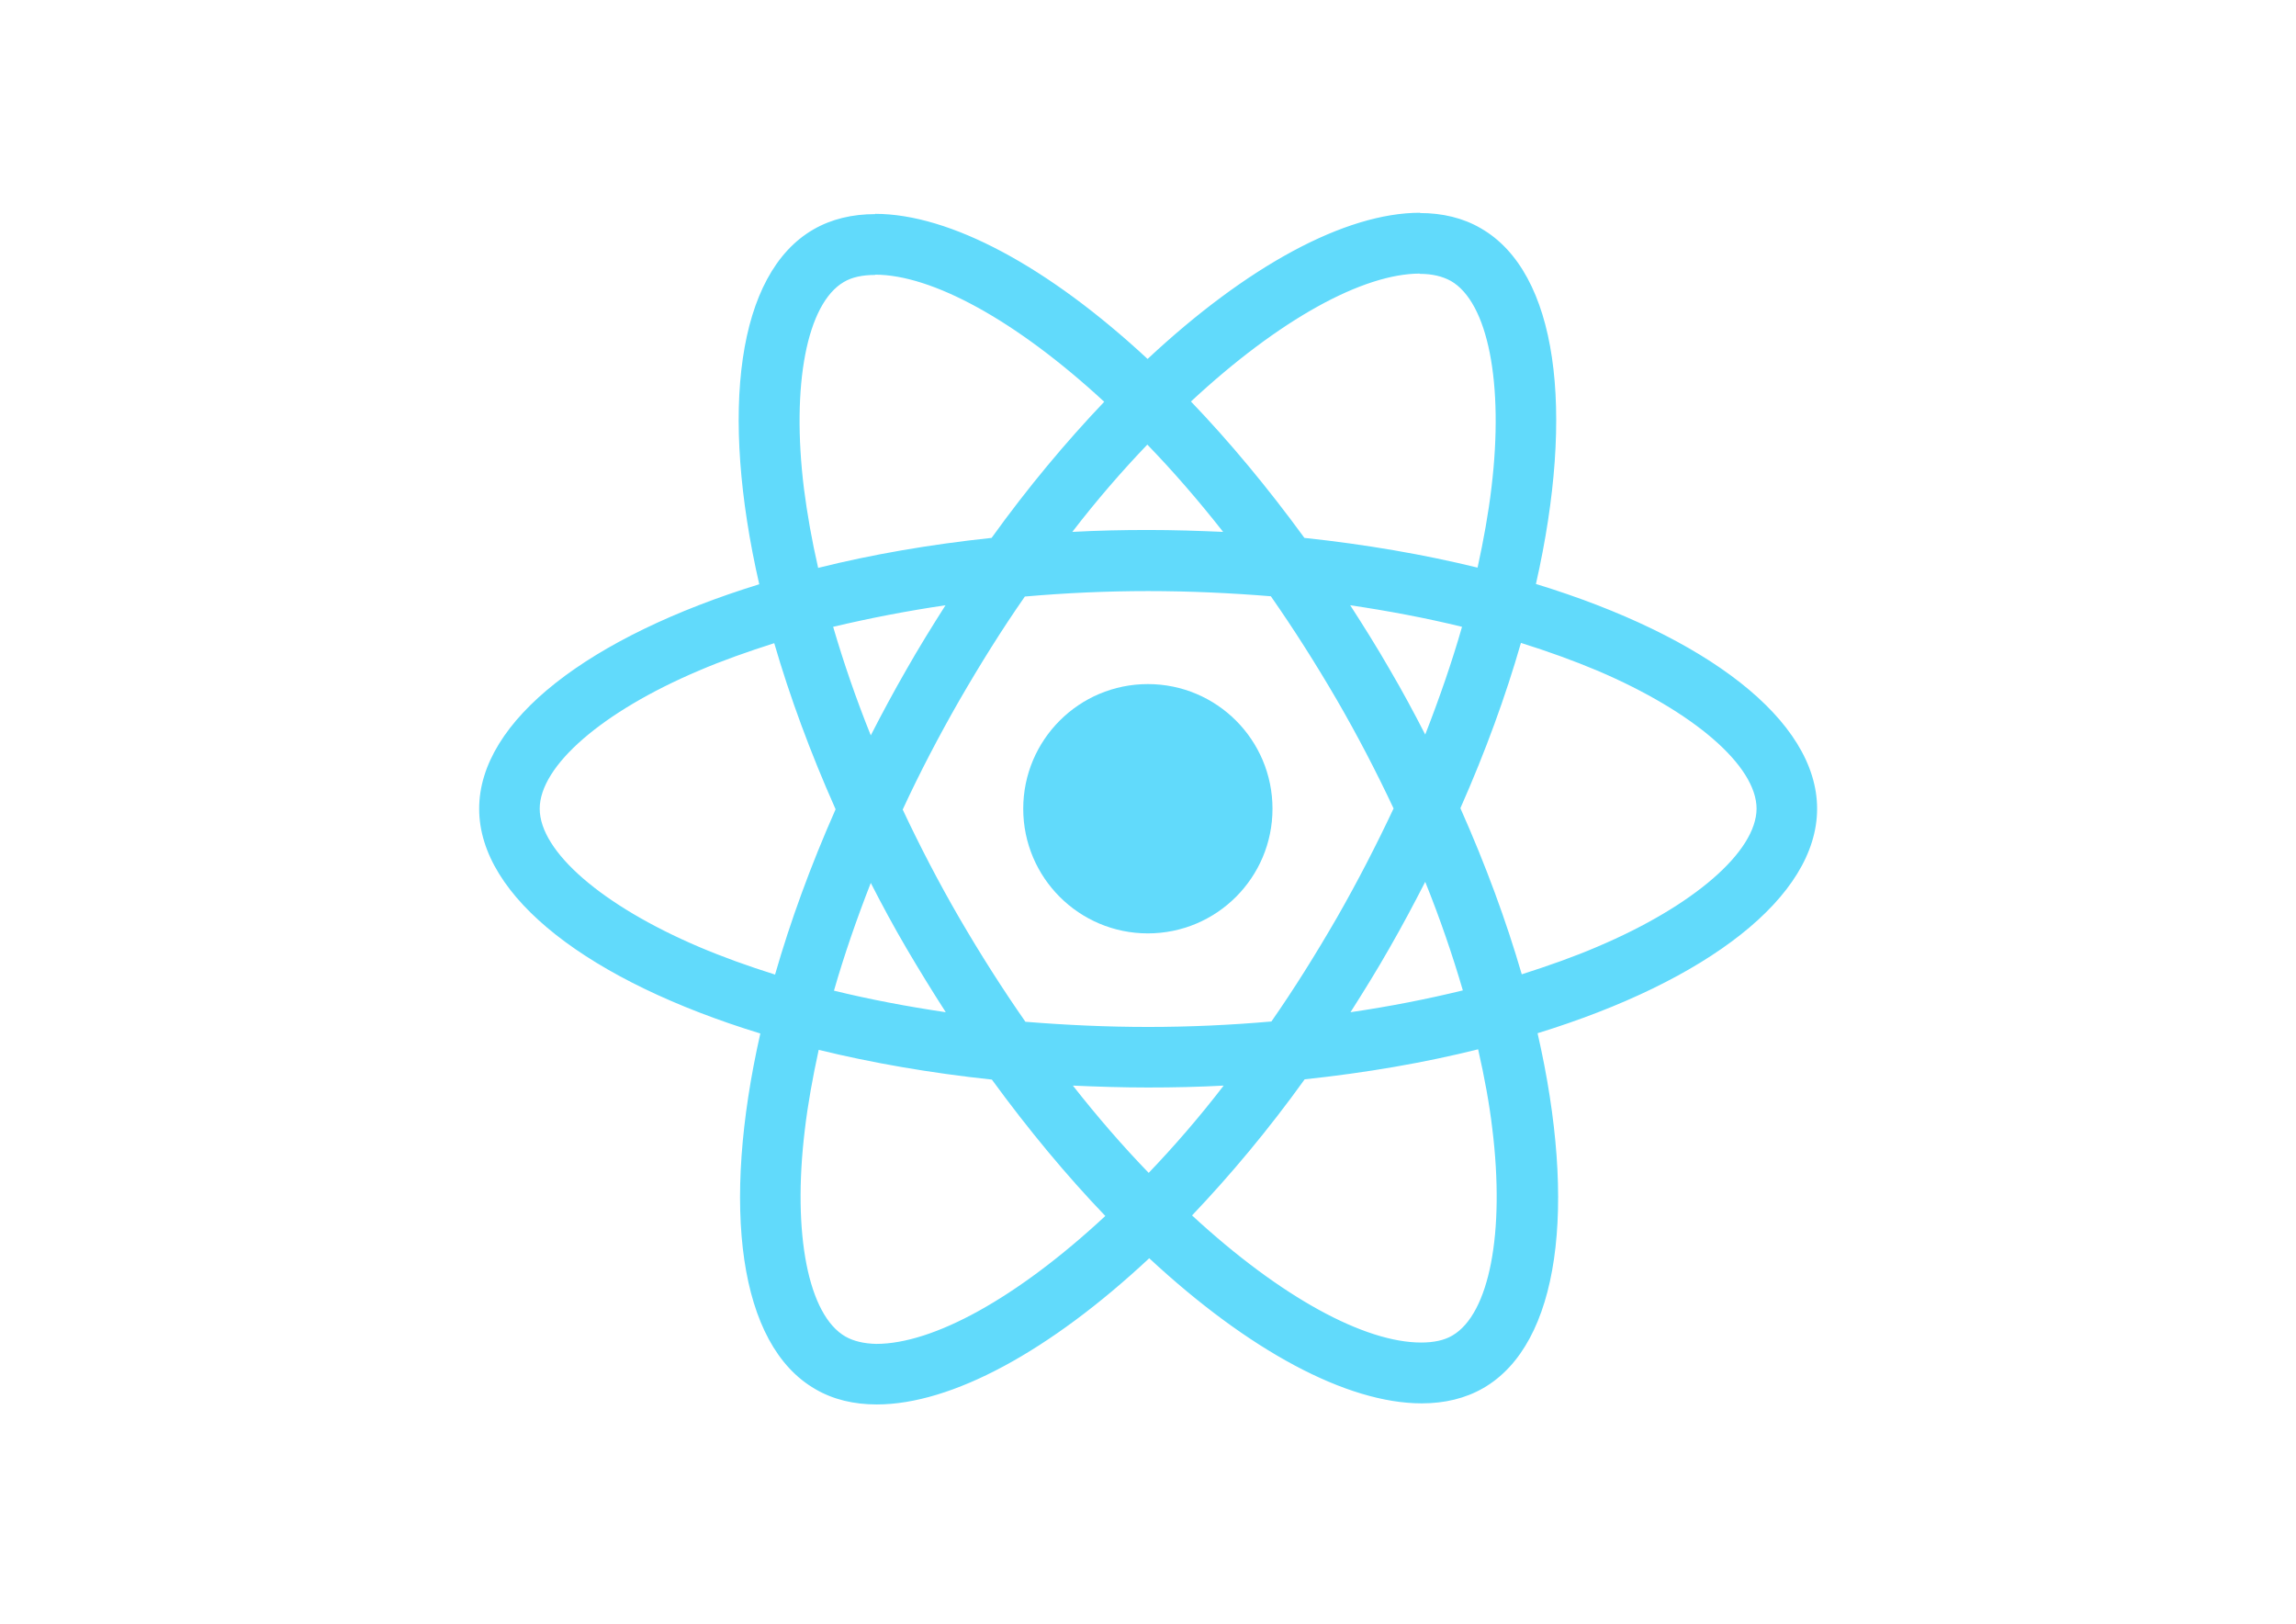
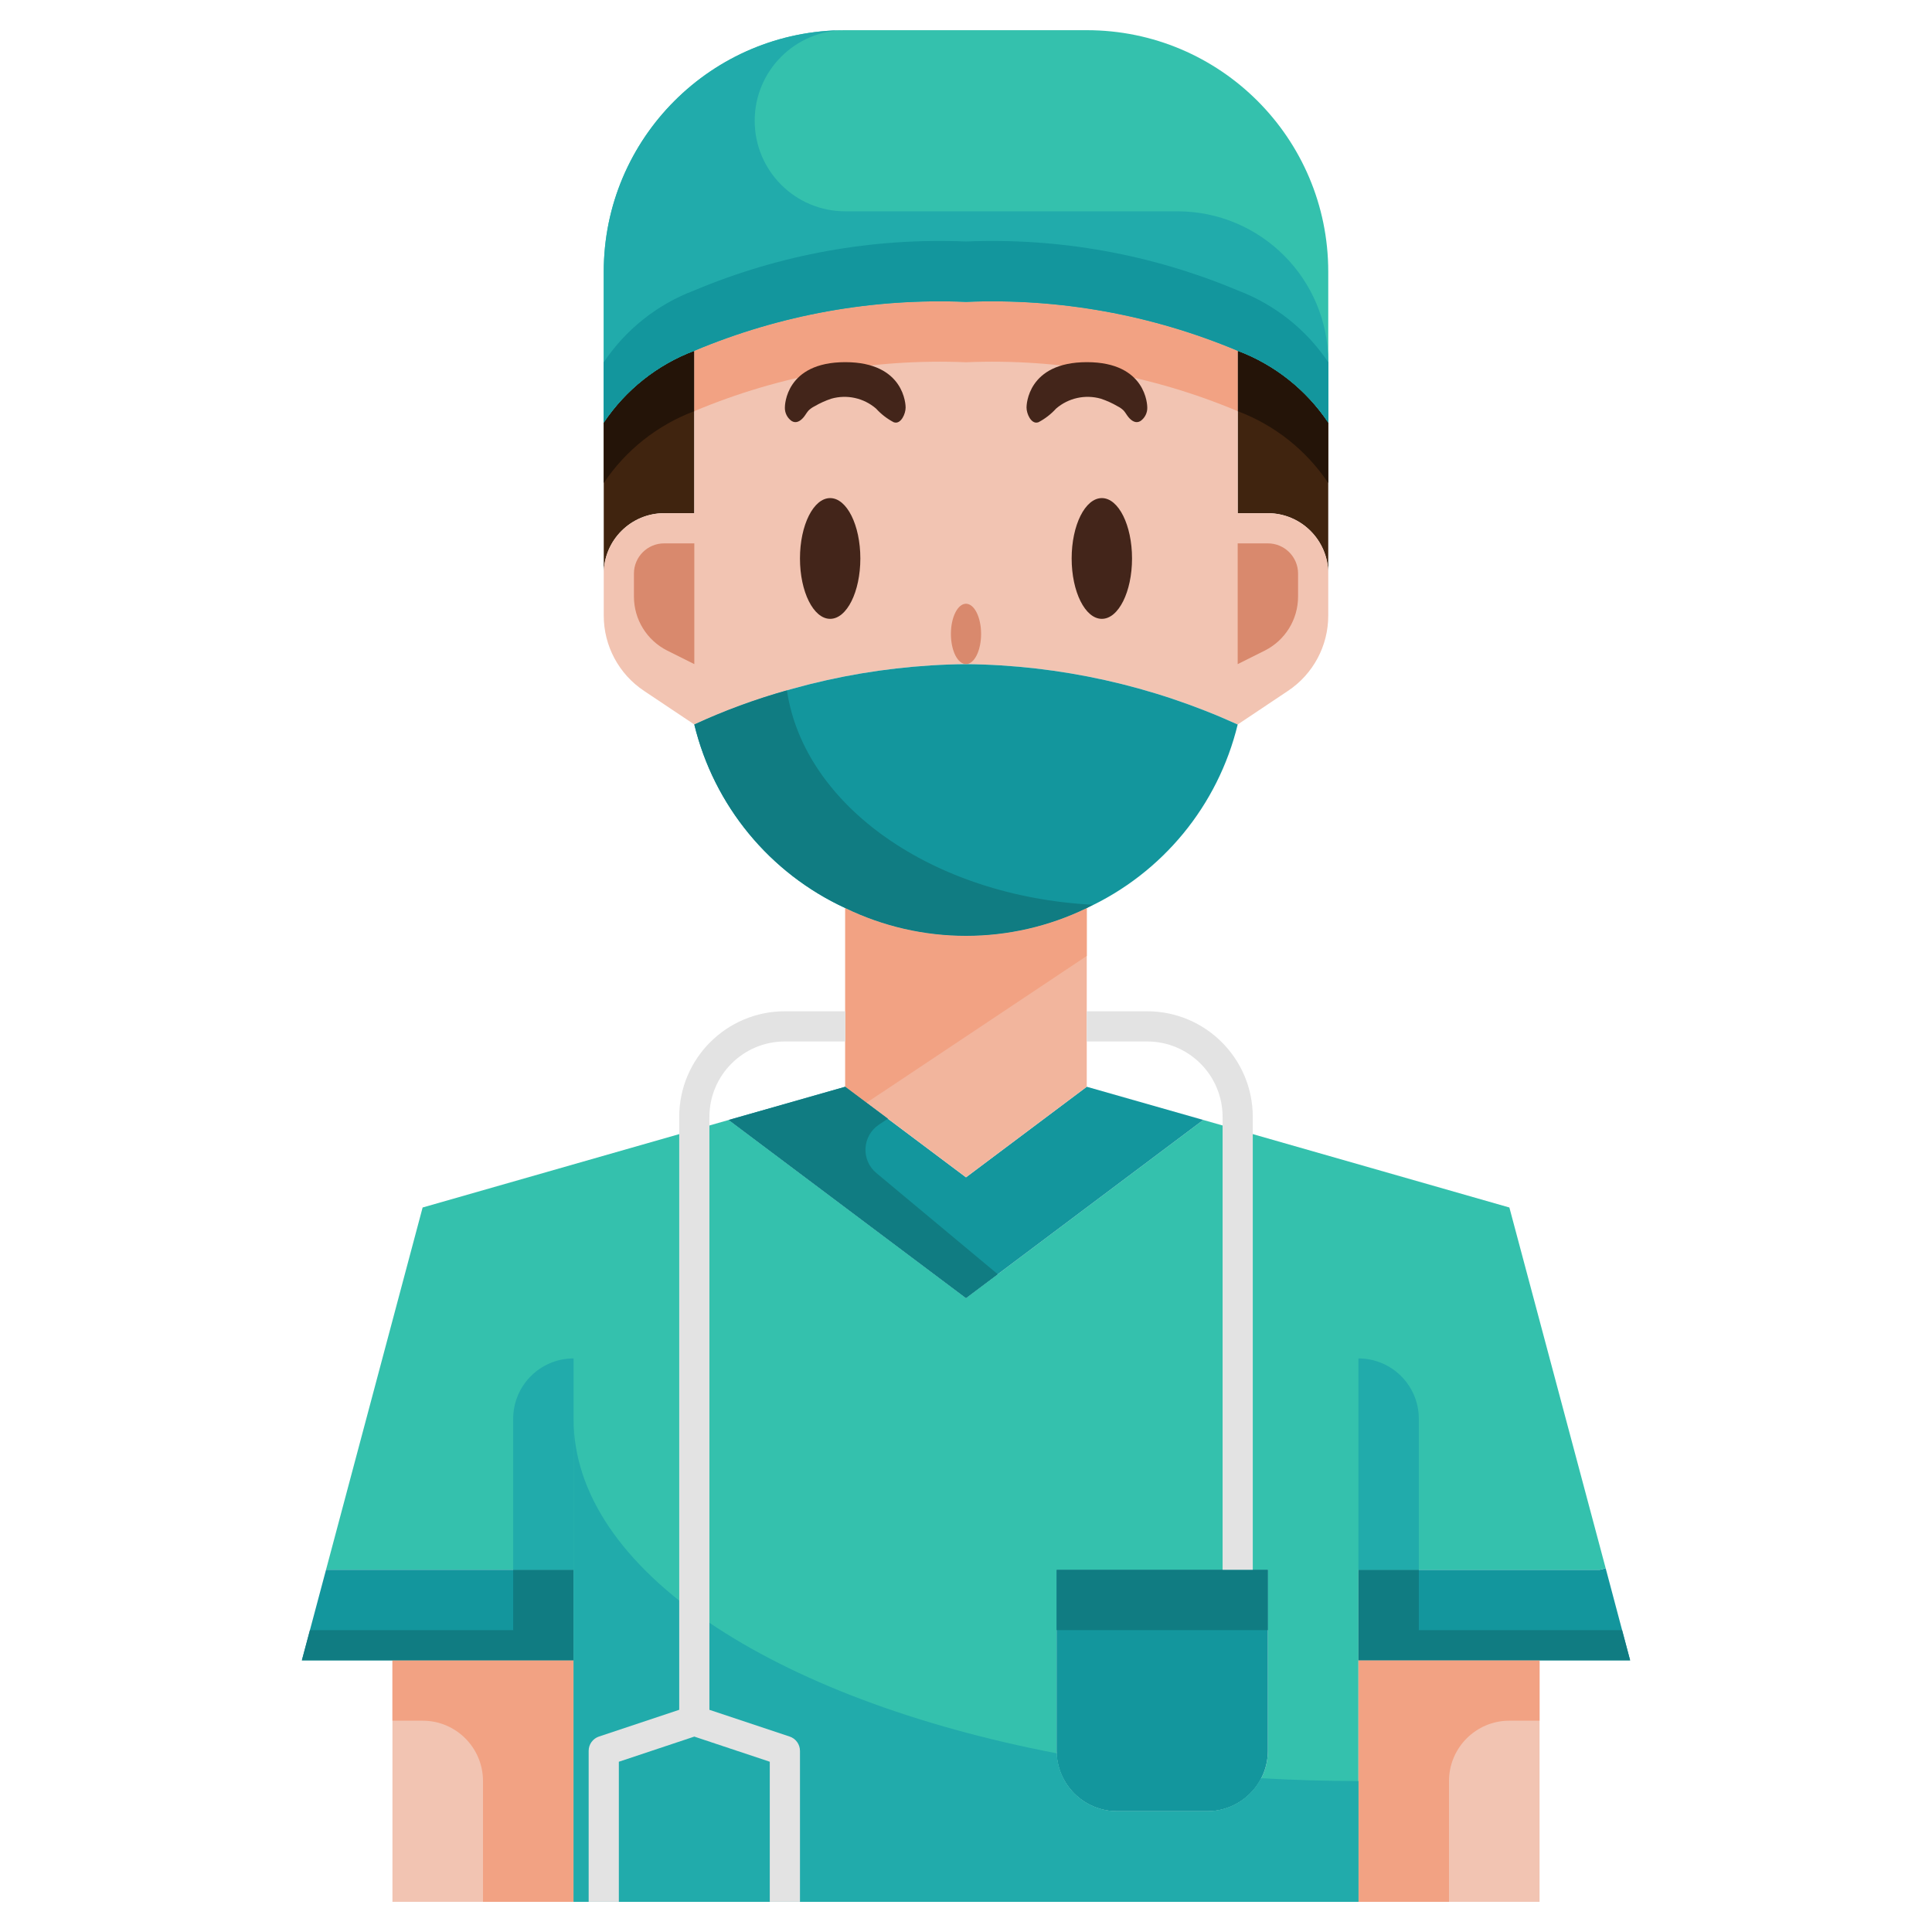
- <svg xmlns="http://www.w3.org/2000/svg" viewBox="0 0 841.9 595.3">
-   <g fill="#61DAFB">
-     <path d="M666.3 296.5c0-32.5-40.7-63.3-103.1-82.4 14.4-63.6 8-114.2-20.2-130.4-6.5-3.8-14.1-5.6-22.4-5.6v22.3c4.6 0 8.3.9 11.4 2.6 13.6 7.8 19.5 37.5 14.9 75.7-1.1 9.4-2.9 19.3-5.1 29.4-19.6-4.8-41-8.5-63.5-10.9-13.5-18.5-27.5-35.3-41.6-50 32.6-30.3 63.2-46.9 84-46.9V78c-27.5 0-63.5 19.6-99.9 53.6-36.4-33.8-72.4-53.2-99.9-53.2v22.3c20.7 0 51.4 16.5 84 46.6-14 14.7-28 31.4-41.3 49.9-22.6 2.4-44 6.1-63.6 11-2.3-10-4-19.7-5.2-29-4.7-38.2 1.1-67.9 14.6-75.8 3-1.8 6.9-2.6 11.5-2.6V78.5c-8.4 0-16 1.8-22.6 5.6-28.1 16.2-34.4 66.7-19.9 130.1-62.2 19.2-102.7 49.9-102.7 82.3 0 32.5 40.7 63.3 103.1 82.4-14.4 63.6-8 114.2 20.2 130.4 6.5 3.8 14.1 5.6 22.5 5.6 27.5 0 63.5-19.6 99.9-53.6 36.4 33.8 72.4 53.2 99.9 53.2 8.4 0 16-1.8 22.6-5.6 28.1-16.2 34.4-66.7 19.9-130.1 62-19.1 102.5-49.9 102.5-82.3zm-130.2-66.7c-3.7 12.9-8.3 26.2-13.5 39.5-4.1-8-8.4-16-13.1-24-4.6-8-9.5-15.8-14.4-23.4 14.2 2.1 27.9 4.7 41 7.9zm-45.8 106.5c-7.8 13.5-15.8 26.3-24.1 38.2-14.9 1.3-30 2-45.2 2-15.1 0-30.2-.7-45-1.9-8.3-11.9-16.4-24.6-24.2-38-7.6-13.1-14.5-26.4-20.8-39.8 6.2-13.4 13.2-26.8 20.7-39.9 7.8-13.5 15.8-26.3 24.1-38.2 14.9-1.3 30-2 45.2-2 15.1 0 30.2.7 45 1.9 8.3 11.9 16.4 24.6 24.2 38 7.6 13.1 14.5 26.4 20.8 39.8-6.3 13.4-13.2 26.8-20.7 39.9zm32.3-13c5.4 13.4 10 26.8 13.8 39.8-13.1 3.2-26.9 5.9-41.2 8 4.9-7.7 9.8-15.6 14.4-23.7 4.6-8 8.9-16.1 13-24.1zM421.2 430c-9.3-9.6-18.6-20.3-27.8-32 9 .4 18.2.7 27.5.7 9.4 0 18.7-.2 27.8-.7-9 11.7-18.3 22.4-27.5 32zm-74.4-58.9c-14.2-2.1-27.9-4.7-41-7.9 3.7-12.9 8.3-26.2 13.5-39.5 4.1 8 8.4 16 13.1 24 4.7 8 9.5 15.8 14.4 23.4zM420.7 163c9.3 9.6 18.6 20.3 27.8 32-9-.4-18.2-.7-27.5-.7-9.4 0-18.7.2-27.8.7 9-11.7 18.3-22.4 27.5-32zm-74 58.9c-4.9 7.7-9.8 15.6-14.4 23.7-4.6 8-8.9 16-13 24-5.4-13.4-10-26.8-13.8-39.8 13.1-3.1 26.9-5.8 41.2-7.9zm-90.5 125.2c-35.4-15.1-58.3-34.9-58.3-50.6 0-15.7 22.9-35.6 58.3-50.6 8.6-3.7 18-7 27.7-10.1 5.7 19.6 13.2 40 22.5 60.9-9.2 20.8-16.6 41.1-22.2 60.6-9.9-3.1-19.3-6.5-28-10.2zM310 490c-13.6-7.8-19.5-37.5-14.9-75.7 1.1-9.4 2.9-19.3 5.1-29.4 19.6 4.8 41 8.5 63.5 10.9 13.5 18.5 27.5 35.3 41.6 50-32.6 30.3-63.2 46.9-84 46.9-4.5-.1-8.3-1-11.3-2.7zm237.2-76.2c4.7 38.2-1.1 67.9-14.6 75.8-3 1.8-6.9 2.6-11.5 2.6-20.7 0-51.4-16.5-84-46.6 14-14.7 28-31.4 41.3-49.9 22.6-2.4 44-6.1 63.6-11 2.3 10.1 4.1 19.8 5.2 29.1zm38.5-66.7c-8.6 3.7-18 7-27.7 10.1-5.7-19.6-13.2-40-22.5-60.9 9.2-20.8 16.6-41.1 22.2-60.6 9.9 3.1 19.3 6.5 28.1 10.2 35.4 15.1 58.3 34.9 58.3 50.6-.1 15.7-23 35.6-58.4 50.6zM320.8 78.4z" />
-     <circle cx="420.9" cy="296.5" r="45.7" />
-     <path d="M520.5 78.1z" />
+ <svg xmlns="http://www.w3.org/2000/svg" viewBox="0 0 64 64">
+   <g data-name="30-Doctor" id="_30-Doctor">
+     <path d="M23,11.62V17H22a2.006,2.006,0,0,0-2,2V14A6.278,6.278,0,0,1,23,11.62Z" style="fill:#40240f" />
+     <path d="M44,14v5a2.006,2.006,0,0,0-2-2H41V11.62A6.278,6.278,0,0,1,44,14Z" style="fill:#40240f" />
+     <polygon points="53.19 51.95 54 55 51 55 45 55 45 52 53 52 53.19 51.95" style="fill:#13969d" />
+     <polygon points="51 55 51 63 45 63 45 58 45 55 51 55" style="fill:#f2c4b2" />
+     <path d="M50,40,39.86,37.1,32,43l-7.86-5.9L14,40,10.8,52H19V63H45V52h8l.19-.05ZM40,60H37a2.006,2.006,0,0,1-2-2V52h7v6A2.006,2.006,0,0,1,40,60Z" style="fill:#34c1ad" />
+     <path d="M44,19v1.39a2.993,2.993,0,0,1-1.34,2.5L41,24a22.282,22.282,0,0,0-9-2,22.282,22.282,0,0,0-9,2l-1.66-1.11A2.993,2.993,0,0,1,20,20.39V19a2.006,2.006,0,0,1,2-2h1V11.62A20.967,20.967,0,0,1,32,10a20.967,20.967,0,0,1,9,1.62V17h1A2.006,2.006,0,0,1,44,19Z" style="fill:#f2c4b2" />
+     <path d="M41,11.62A20.967,20.967,0,0,0,32,10a20.967,20.967,0,0,0-9,1.62A6.278,6.278,0,0,0,20,14V9a8,8,0,0,1,8-8h8a8,8,0,0,1,8,8v5A6.278,6.278,0,0,0,41,11.62Z" style="fill:#34c1ad" />
+     <path d="M23,13.62v-2A6.278,6.278,0,0,0,20,14v2A6.278,6.278,0,0,1,23,13.62Z" style="fill:#241408" />
+     <path d="M41,11.62v2A6.278,6.278,0,0,1,44,16V14A6.278,6.278,0,0,0,41,11.62Z" style="fill:#241408" />
+     <path d="M32,12a20.967,20.967,0,0,1,9,1.62v-2A20.967,20.967,0,0,0,32,10a20.967,20.967,0,0,0-9,1.62v2A20.967,20.967,0,0,1,32,12Z" style="fill:#f2a283" />
+     <path d="M42,52v6a2.006,2.006,0,0,1-2,2H37a2.006,2.006,0,0,1-2-2V52Z" style="fill:#13969d" />
+     <polygon points="39.86 37.1 32 43 24.14 37.1 28 36 32 39 36 36 39.86 37.1" style="fill:#13969d" />
+     <path d="M36,30.08a9.156,9.156,0,0,1-8,0A9.045,9.045,0,0,1,23,24a22.282,22.282,0,0,1,9-2,22.282,22.282,0,0,1,9,2A9.045,9.045,0,0,1,36,30.08Z" style="fill:#13969d" />
+     <path d="M36,30.08V36l-4,3-4-3V30.08a9.156,9.156,0,0,0,8,0Z" style="fill:#f2b59d" />
+     <rect height="8" style="fill:#f2c4b2" width="6" x="13" y="55" />
+     <polygon points="19 52 19 55 13 55 10 55 10.8 52 19 52" style="fill:#13969d" />
+     <path d="M51,55H45v8h3V59a2,2,0,0,1,2-2h1Z" style="fill:#f2a283" />
+     <path d="M13,55h6v8H16V59a2,2,0,0,0-2-2H13Z" style="fill:#f2a283" />
+     <path d="M36,30.08a9.156,9.156,0,0,1-8,0V36l.706.529L36,31.667Z" style="fill:#f2a283" />
+     <path d="M41,18v4l.894-.447A2,2,0,0,0,43,19.764V19a1,1,0,0,0-1-1Z" style="fill:#d9896d" />
+     <path d="M23,18v4l-.894-.447A2,2,0,0,1,21,19.764V19a1,1,0,0,1,1-1Z" style="fill:#d9896d" />
+     <ellipse cx="32" cy="21" rx="0.5" ry="1" style="fill:#d9896d" />
+     <path d="M34.4,13.987a.32.32,0,0,1-.042.01c-.2.036-.353-.282-.353-.5,0-.061.023-1.5,2-1.5s2,1.439,2,1.5a.528.528,0,0,1-.225.45c-.145.089-.287.006-.4-.13-.055-.068-.1-.152-.157-.216a.761.761,0,0,0-.2-.142,2.943,2.943,0,0,0-.553-.251,1.6,1.6,0,0,0-1.486.327A2.117,2.117,0,0,1,34.4,13.987Z" style="fill:#43251a" />
+     <path d="M29.605,13.987a.32.32,0,0,0,.042.01c.2.036.353-.282.353-.5,0-.061-.023-1.5-2-1.5s-2,1.439-2,1.5a.528.528,0,0,0,.225.45c.145.089.287.006.4-.13.055-.068.1-.152.157-.216a.761.761,0,0,1,.2-.142,2.943,2.943,0,0,1,.553-.251,1.6,1.6,0,0,1,1.486.327A2.117,2.117,0,0,0,29.605,13.987Z" style="fill:#43251a" />
+     <ellipse cx="36.5" cy="18.5" rx="1" ry="2" style="fill:#43251a" />
+     <ellipse cx="27.5" cy="18.5" rx="1" ry="2" style="fill:#43251a" />
+     <path d="M39,7H28a3,3,0,0,1,0-6,8,8,0,0,0-8,8v5a6.278,6.278,0,0,1,3-2.38A20.967,20.967,0,0,1,32,10a20.967,20.967,0,0,1,9,1.62A6.278,6.278,0,0,1,44,14V12A5,5,0,0,0,39,7Z" style="fill:#21abab" />
+     <path d="M41,9.62A20.967,20.967,0,0,0,32,8a20.967,20.967,0,0,0-9,1.62A6.278,6.278,0,0,0,20,12v2a6.278,6.278,0,0,1,3-2.38A20.967,20.967,0,0,1,32,10a20.967,20.967,0,0,1,9,1.62A6.278,6.278,0,0,1,44,14V12A6.278,6.278,0,0,0,41,9.62Z" style="fill:#13969d" />
+     <polygon points="47 54 47 52 45 52 45 55 51 55 54 55 53.734 54 47 54" style="fill:#107c82" />
+     <polygon points="17 54 10.267 54 10 55 13 55 19 55 19 52 17 52 17 54" style="fill:#107c82" />
+     <path d="M45,52V45h0a2,2,0,0,1,2,2v5Z" style="fill:#21abab" />
+     <path d="M19,52V45h0a2,2,0,0,0-2,2v5Z" style="fill:#21abab" />
+     <path d="M29.114,37.257l.3-.2L28,36l-3.86,1.1L32,43l1.052-.79-4.023-3.353A1,1,0,0,1,29.114,37.257Z" style="fill:#107c82" />
+     <path d="M40,60H37a2,2,0,0,1-1.992-1.918C25.6,56.276,19,52,19,47V63H45V59c-1.094,0-2.169-.035-3.228-.095A2,2,0,0,1,40,60Z" style="fill:#21abab" />
+     <rect height="2" style="fill:#107c82" width="7" x="35" y="52" />
+     <path d="M26.068,22.871A19.853,19.853,0,0,0,23,24a9.045,9.045,0,0,0,5,6.08,9.156,9.156,0,0,0,8,0c.069-.033.134-.075.2-.109C30.894,29.694,26.635,26.691,26.068,22.871Z" style="fill:#107c82" />
+     <path d="M22.5,37V56.639l-2.658.886A.5.5,0,0,0,19.5,58v5h1V58.36l2.5-.833,2.5.833V63h1V58a.5.5,0,0,0-.342-.475L23.5,56.64V37A2.5,2.5,0,0,1,26,34.5h2v-1H26A3.5,3.5,0,0,0,22.5,37Z" style="fill:#e3e3e3" />
+     <path d="M38,33.5H36v1h2A2.5,2.5,0,0,1,40.5,37V52h1V37A3.5,3.5,0,0,0,38,33.5Z" style="fill:#e3e3e3" />
  </g>
</svg>
